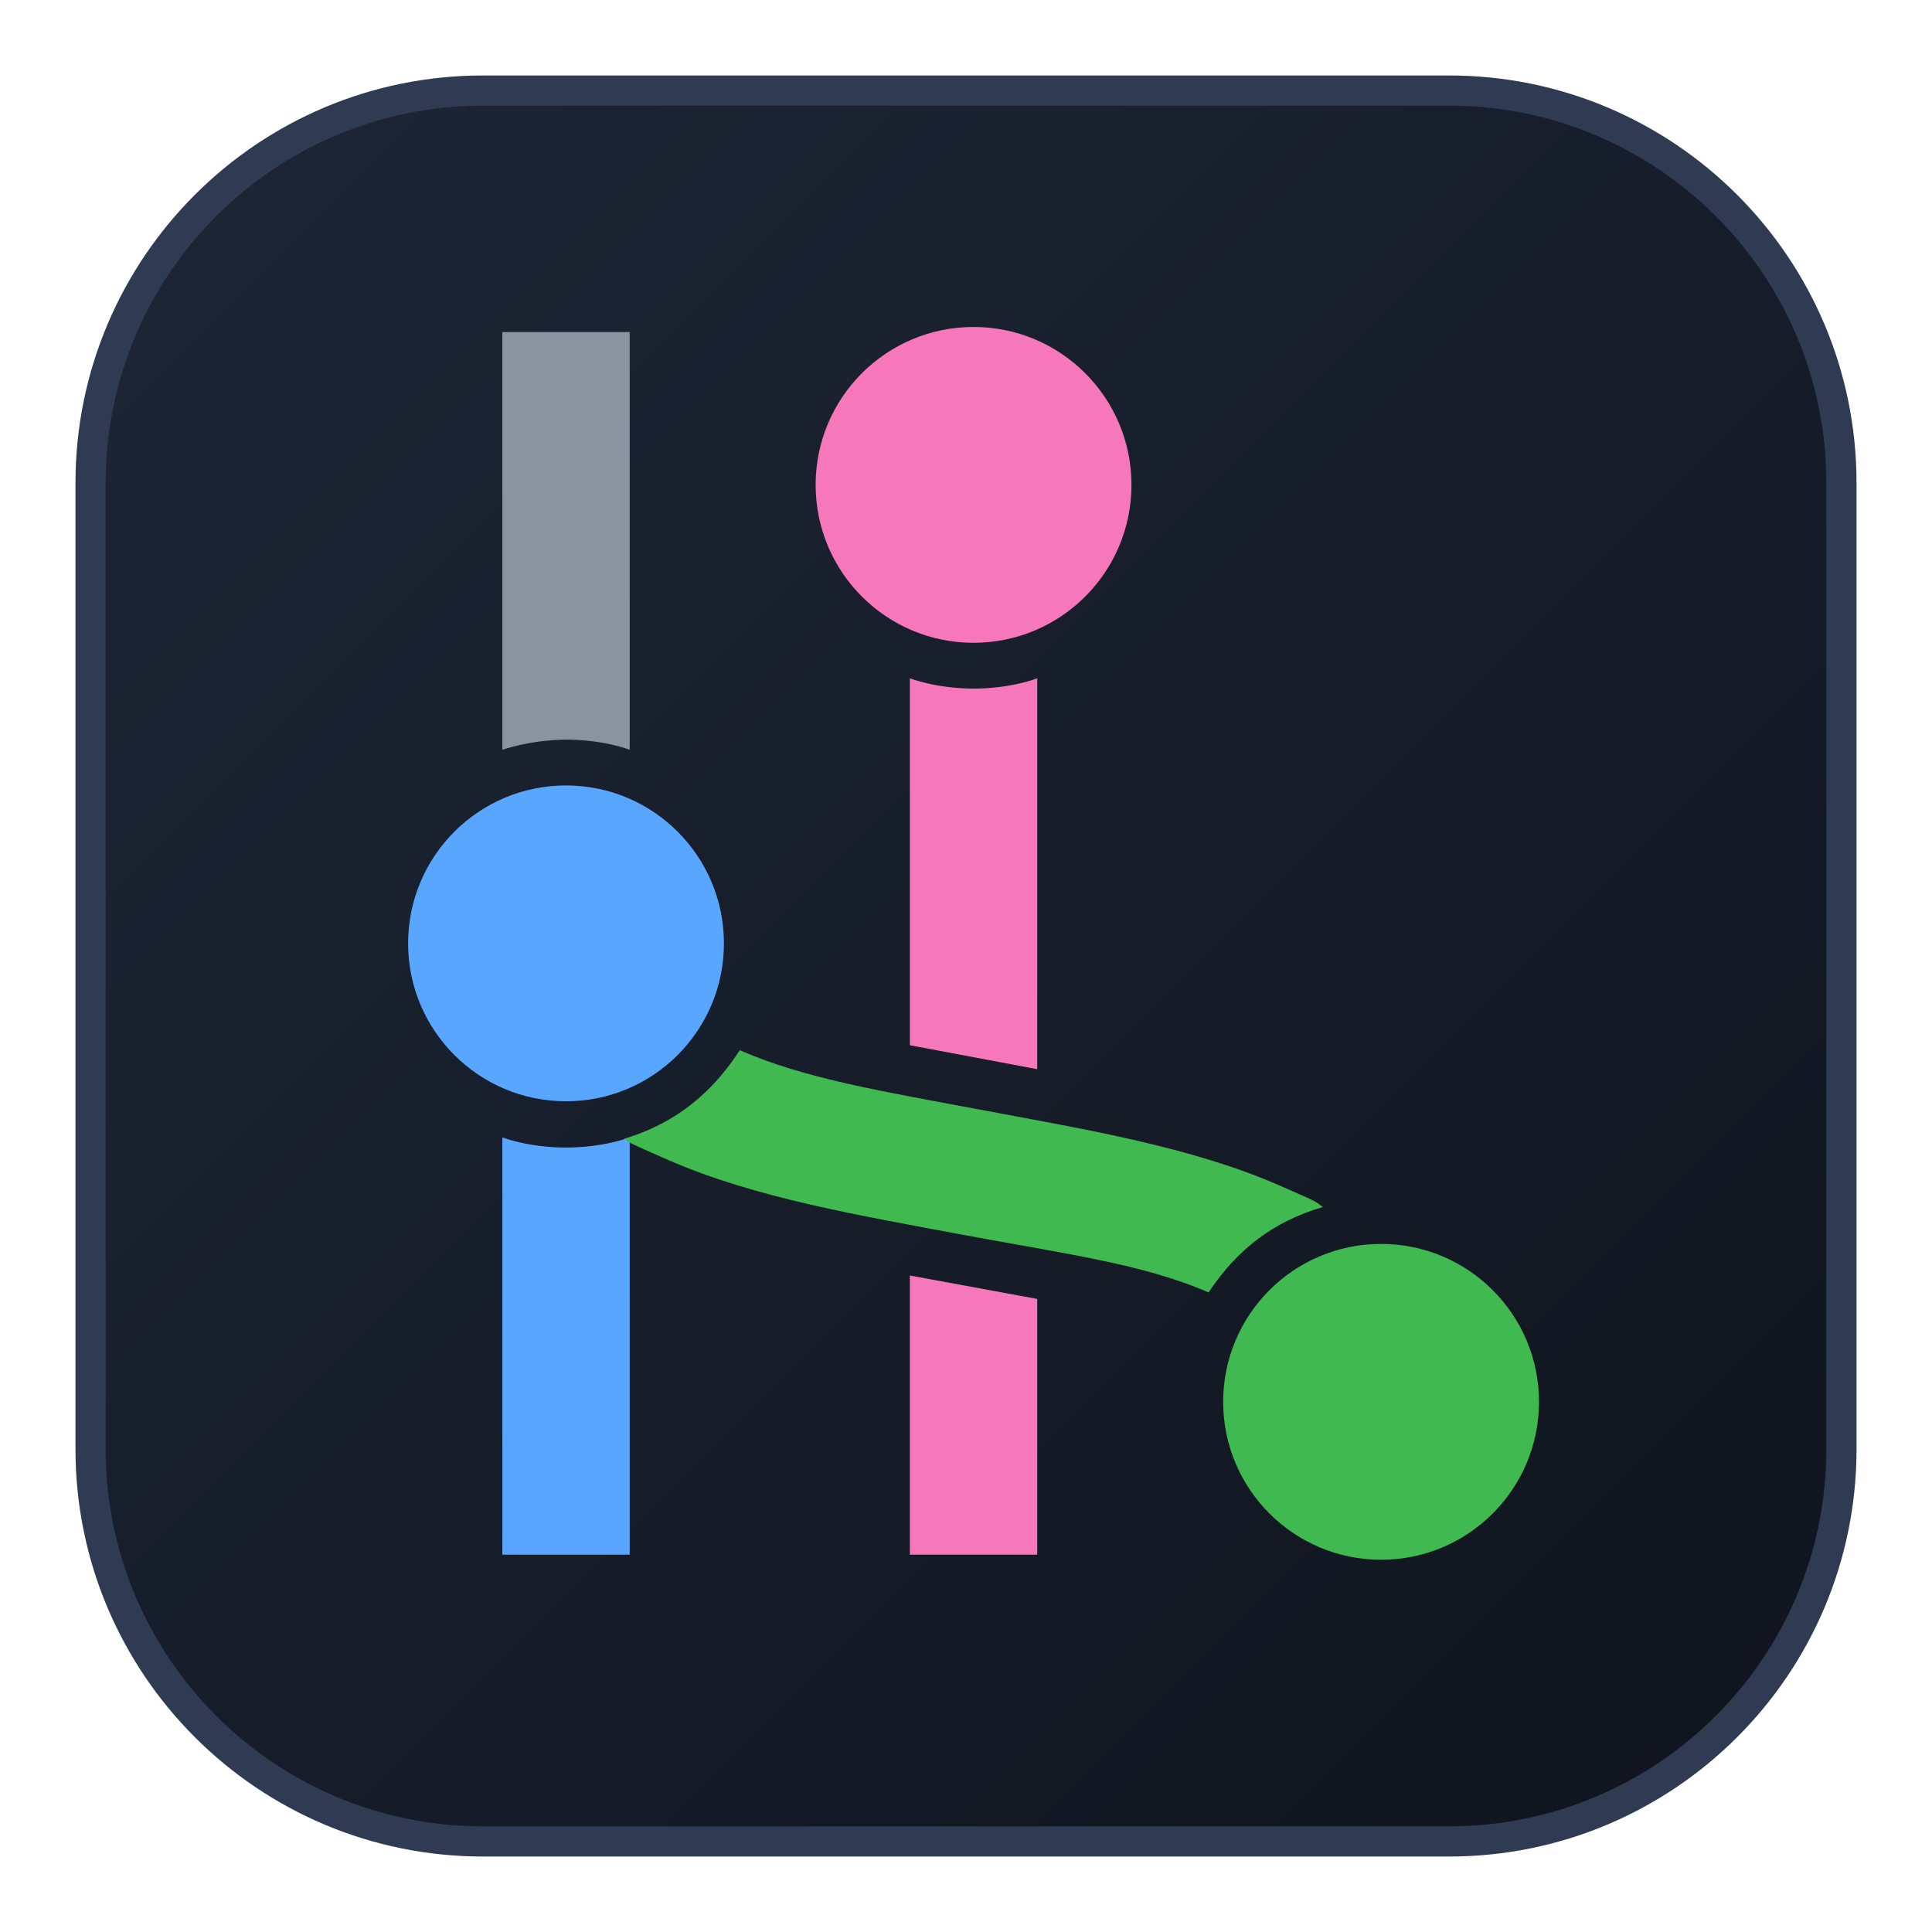
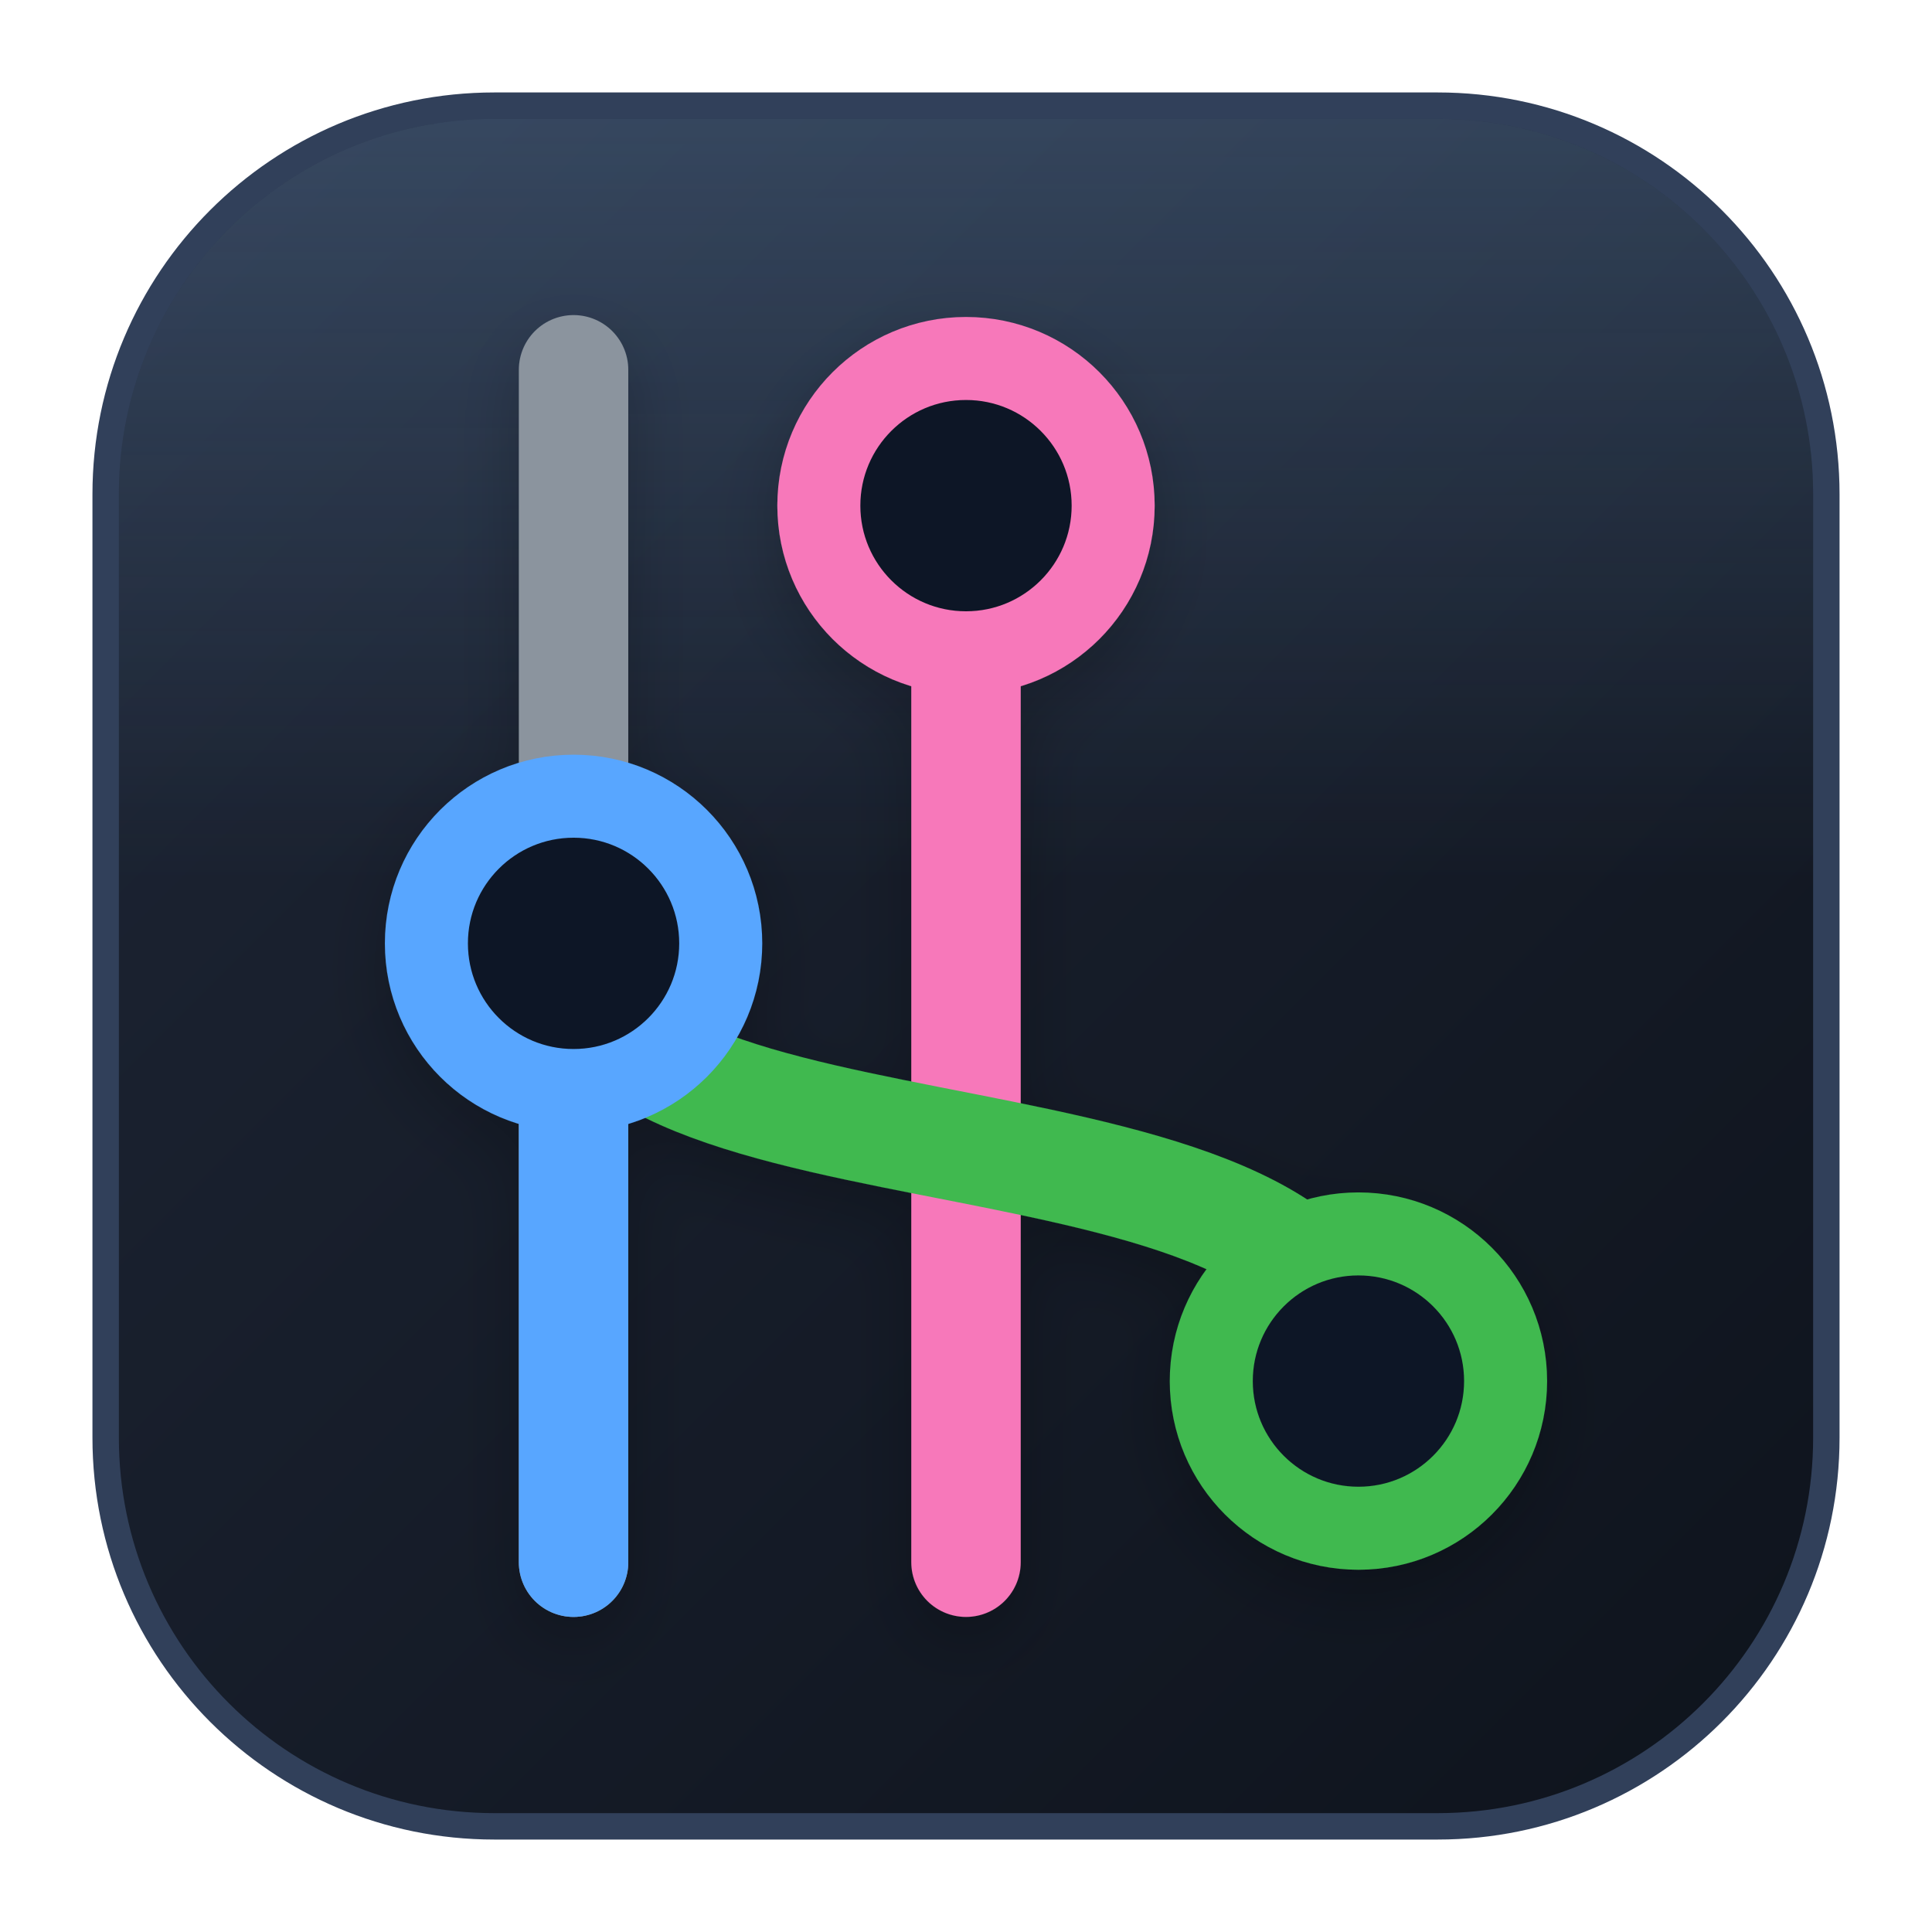
<svg xmlns="http://www.w3.org/2000/svg" width="1024" height="1024" viewBox="0 0 1024 1024">
  <defs>
    <linearGradient id="bgGrad" x1="0%" y1="0%" x2="100%" y2="100%">
      <stop offset="0%" stop-color="#1e2636" />
-       <stop offset="100%" stop-color="#0f141d" />
+       <stop offset="100%" stop-color="#0e131c" />
    </linearGradient>
+     <linearGradient id="topSheen" x1="0%" y1="0%" x2="0%" y2="100%">
+       <stop offset="0%" stop-color="#93c5fd" stop-opacity="0.22" />
+       <stop offset="45%" stop-color="#93c5fd" stop-opacity="0" />
+     </linearGradient>
+     <filter id="softShadow" x="-15%" y="-15%" width="130%" height="130%">
+       <feDropShadow dx="0" dy="14" stdDeviation="18" flood-color="#000000" flood-opacity="0.22" />
+     </filter>
  </defs>
-   <rect x="48" y="48" width="928" height="928" rx="208" ry="208" fill="url(#bgGrad)" stroke="#2f3b52" stroke-width="16" />
-   <g transform="translate(192, 176) scale(27)">
-     <path fill="#58a6ff" d="m 2.75,15.808 c 0,0 0.5,0.2 1.25,0.2 0.75,0 1.25,-0.2 1.25,-0.2 l 0,8.192 -2.5,0 z" />
-     <path fill="#f778ba" d="m 10.75,6.796 c 0,0 0.5,0.2 1.25,0.203 0.75,-8.355e-4 1.25,-0.203 1.25,-0.203 L 13.25,14.47 10.75,14 z" />
-     <path fill="#f778ba" d="m 10.75,18.52 2.5,0.46 0,5.02 -2.5,0 z" />
-     <path fill="#8b949e" d="m 2.75,0 2.5,0 0,8.2 C 5.25,8.2 4.75,8 3.978,8 3.25,8.015 2.75,8.203 2.75,8.2 z" />
-     <path fill="#3fb950" d="M 5.141,15.836 C 5.235,15.906 5.143,15.875 6,16.25 c 1.714,0.75 3.781,1.094 5.781,1.469 2,0.375 3.546,0.571 4.832,1.134 0.56,-0.84 1.263,-1.39 2.245,-1.678 C 18.668,17.046 18.857,17.125 18,16.75 c -1.714,-0.75 -3.781,-1.094 -5.781,-1.469 -2,-0.375 -3.523,-0.621 -4.809,-1.184 -0.407,0.632 -1.074,1.382 -2.269,1.739 z" />
-     <circle fill="#58a6ff" cx="4" cy="12" r="3.1" />
-     <circle fill="#f778ba" cx="12" cy="3" r="3.1" />
-     <circle fill="#3fb950" cx="20" cy="21" r="3.1" />
+   <rect x="56" y="56" width="912" height="912" rx="206" ry="206" fill="url(#bgGrad)" stroke="#31405a" stroke-width="14" />
+   <rect x="63" y="63" width="898" height="898" rx="199" ry="199" fill="url(#topSheen)" pointer-events="none" />
+   <g filter="url(#softShadow)">
+     <line x1="304" y1="196" x2="304" y2="828" stroke="#8b949e" stroke-width="58" stroke-linecap="round" />
+     <line x1="304" y1="500" x2="304" y2="828" stroke="#58a6ff" stroke-width="58" stroke-linecap="round" />
+     <line x1="512" y1="260" x2="512" y2="828" stroke="#f778ba" stroke-width="58" stroke-linecap="round" />
+     <path d="M 304 500 C 304 640, 720 572, 720 732" fill="none" stroke="#3fb950" stroke-width="58" stroke-linecap="round" />
+     <circle cx="304" cy="500" r="78" fill="#111827" stroke="#58a6ff" stroke-width="44" />
+     <circle cx="512" cy="268" r="78" fill="#111827" stroke="#f778ba" stroke-width="44" />
+     <circle cx="720" cy="732" r="78" fill="#111827" stroke="#3fb950" stroke-width="44" />
  </g>
</svg>
